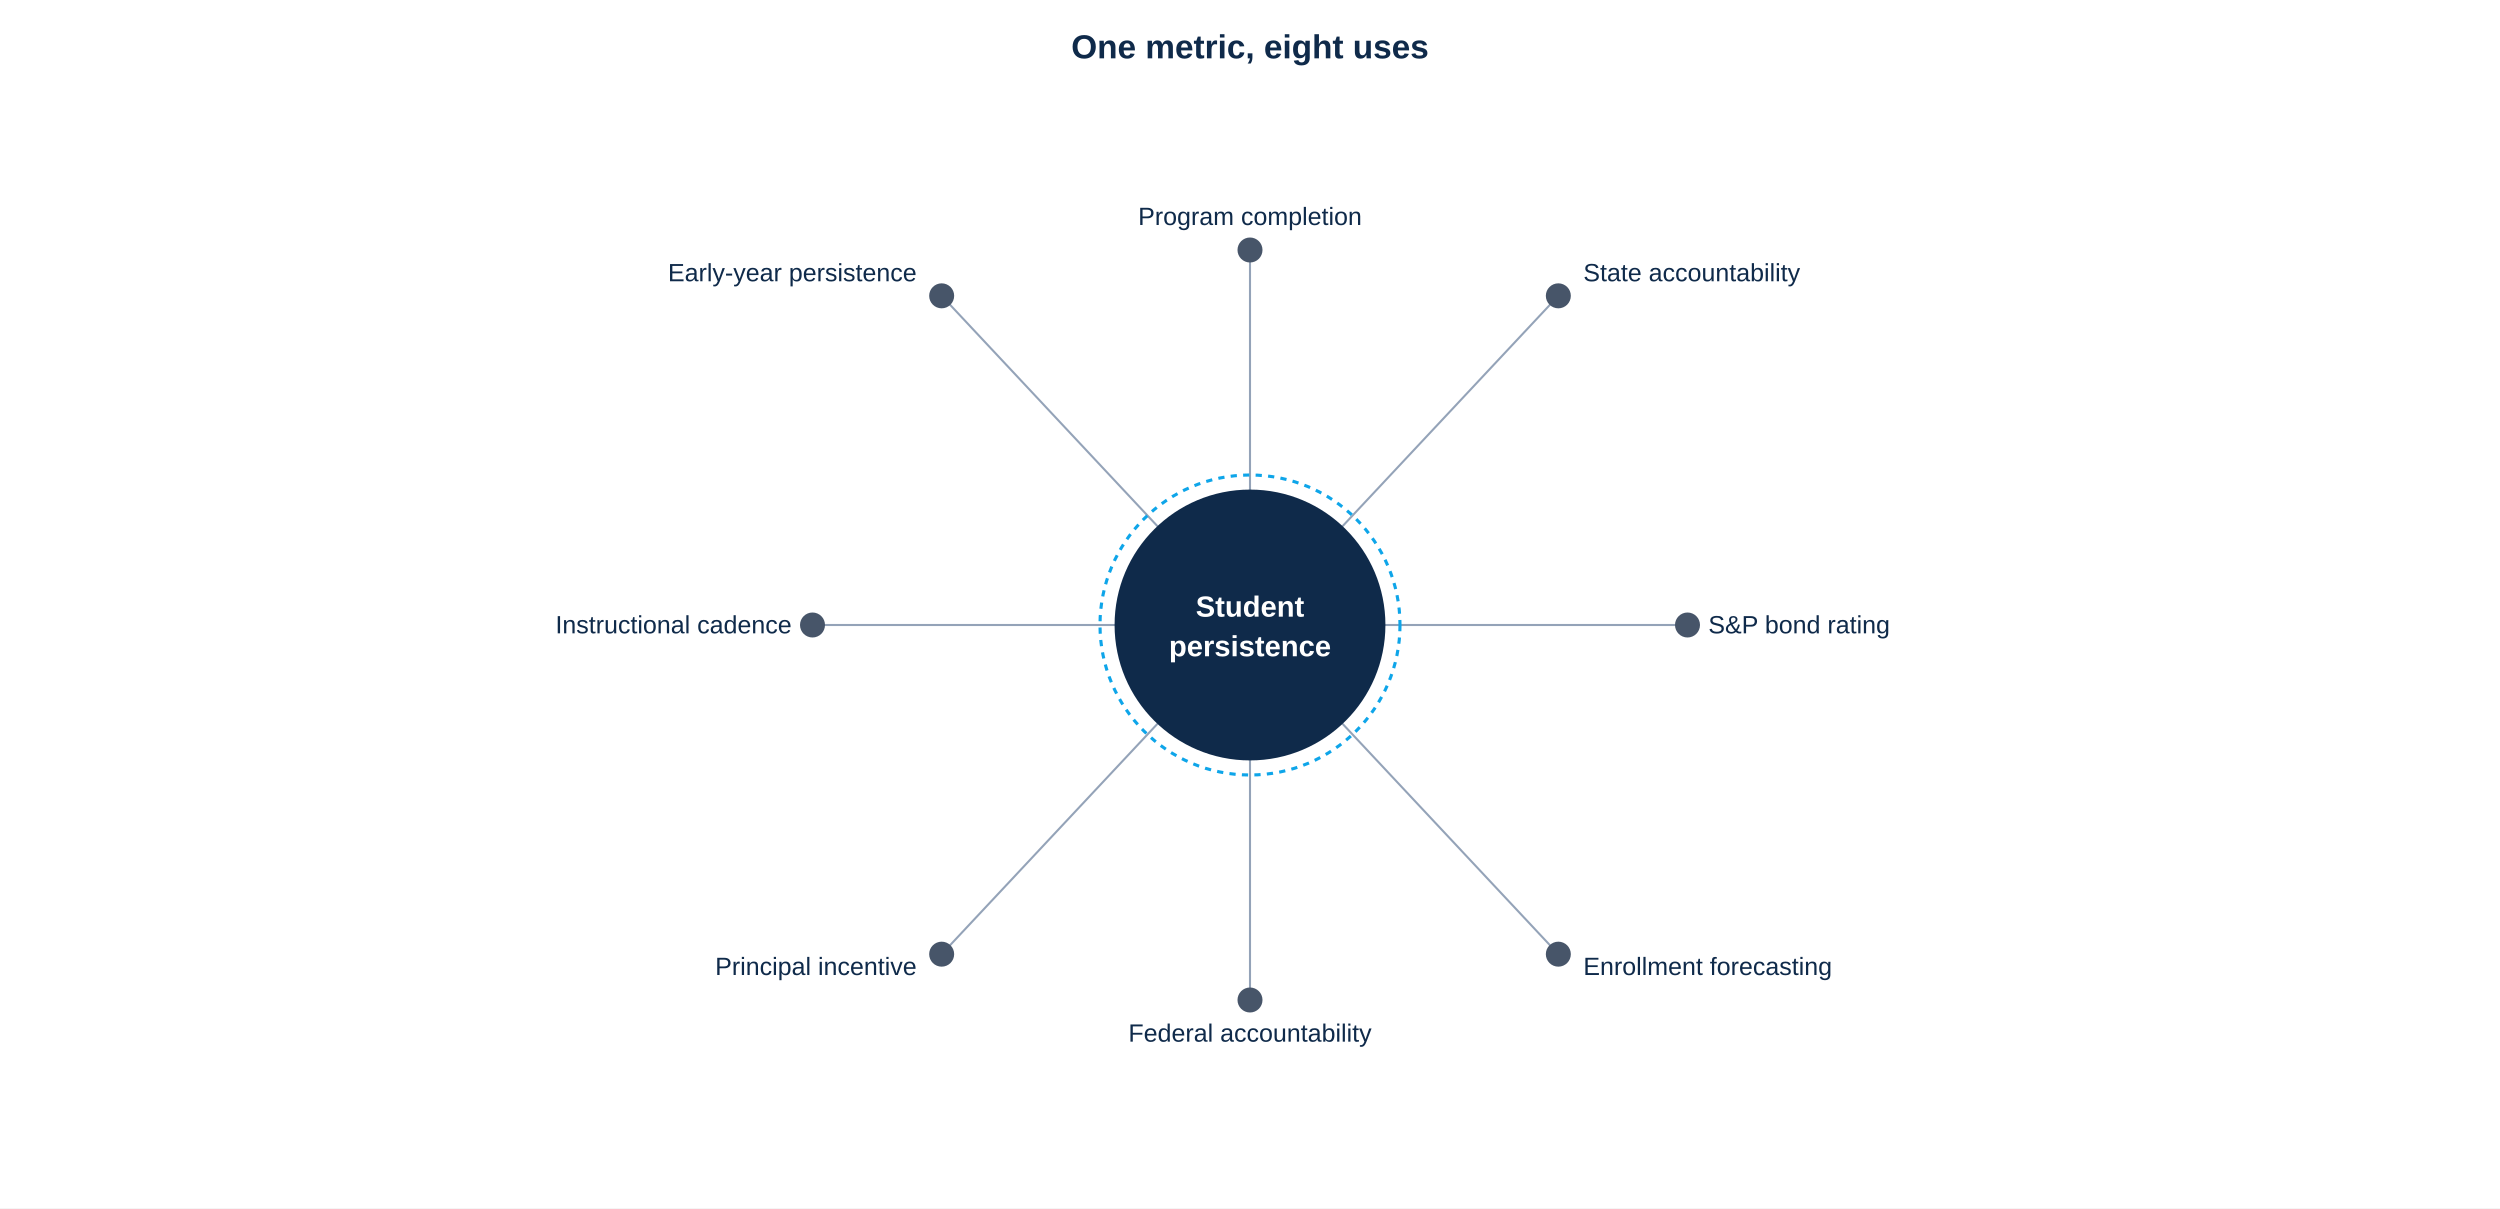
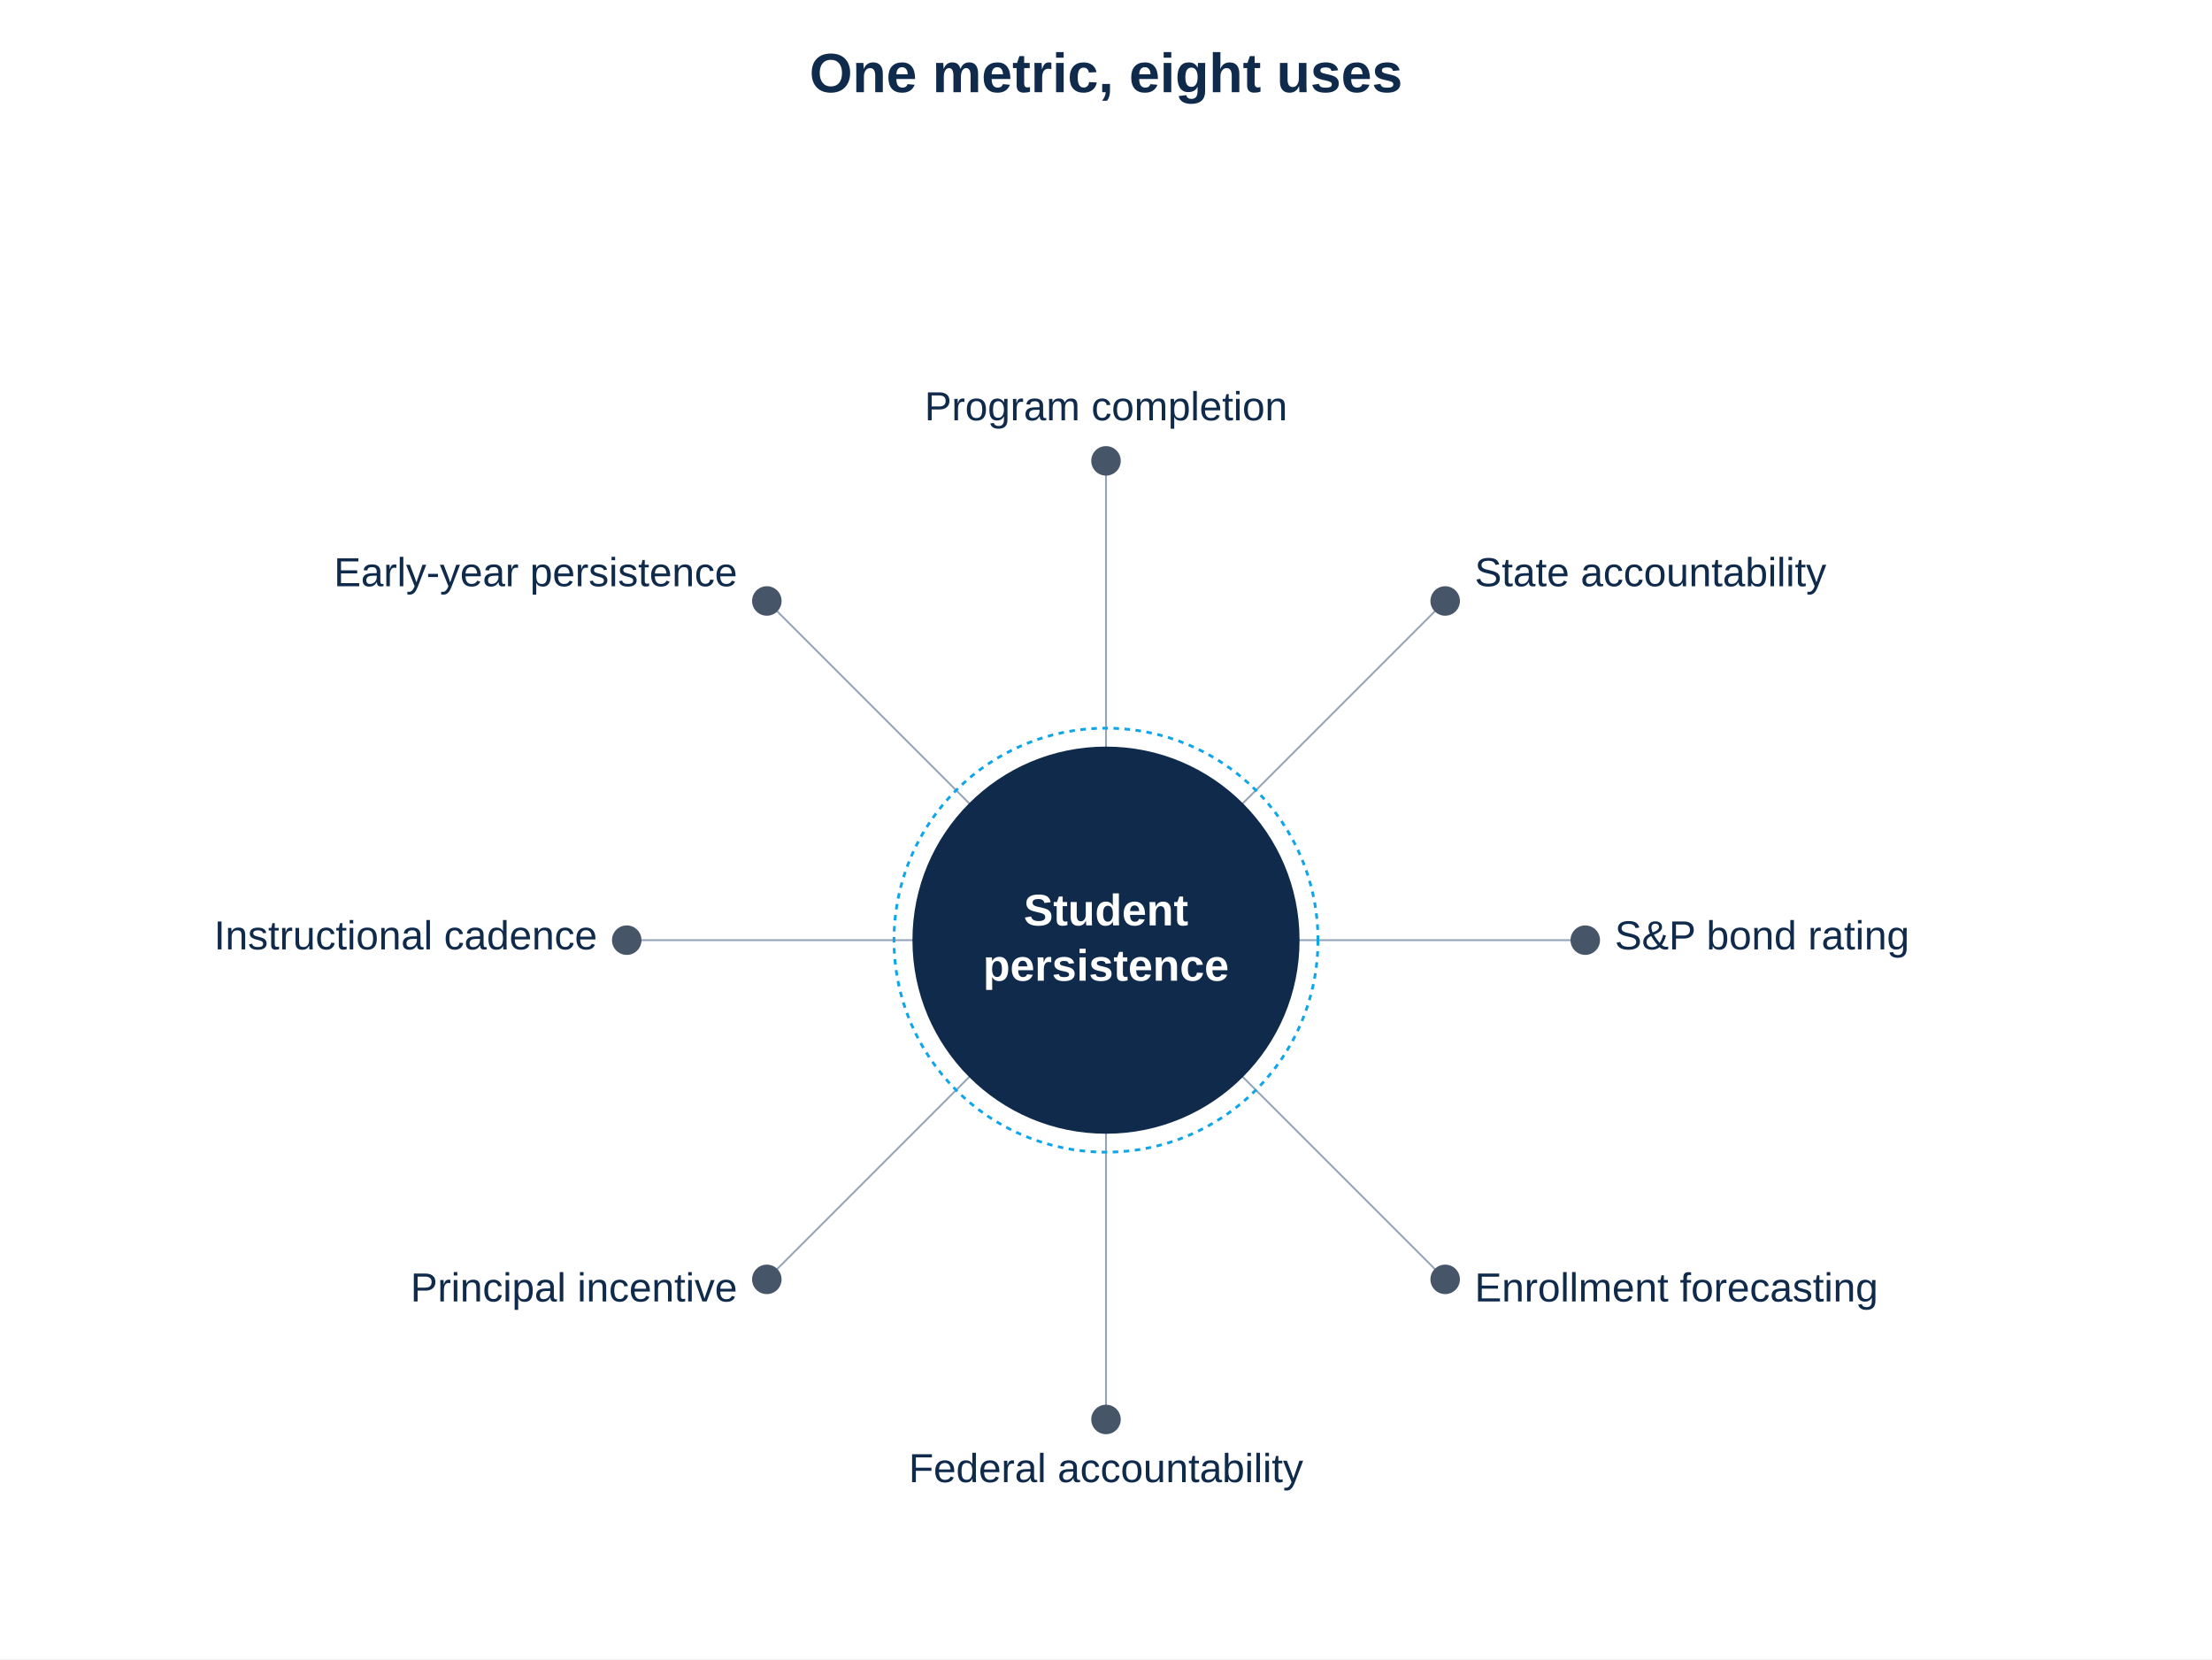
- <svg xmlns="http://www.w3.org/2000/svg" viewBox="0 -110 1200 580" role="img">
-   <rect x="0" y="-110" width="1200" height="580" fill="#FFFFFF" />
-   <text x="600" y="-82" font-family="-apple-system, BlinkMacSystemFont, 'Helvetica Neue', Arial, sans-serif" font-size="16" font-weight="700" fill="#0F2A4A" text-anchor="middle">One metric, eight uses</text>
-   <g transform="translate(0, -190)">
+ <svg xmlns="http://www.w3.org/2000/svg" viewBox="0 -110 1200 900" role="img">
+   <rect x="0" y="-110" width="1200" height="900" fill="#FFFFFF" />
+   <text x="600" y="-60" font-family="-apple-system, BlinkMacSystemFont, 'Helvetica Neue', Arial, sans-serif" font-size="30" font-weight="700" fill="#0F2A4A" text-anchor="middle">One metric, eight uses</text>
+   <g transform="translate(0, 0)">
    <g>
-       <line x1="600" y1="380" x2="600" y2="200" stroke="#94A3B8" stroke-width="1" />
-       <line x1="600" y1="380" x2="748" y2="222" stroke="#94A3B8" stroke-width="1" />
-       <line x1="600" y1="380" x2="810" y2="380" stroke="#94A3B8" stroke-width="1" />
-       <line x1="600" y1="380" x2="748" y2="538" stroke="#94A3B8" stroke-width="1" />
-       <line x1="600" y1="380" x2="600" y2="560" stroke="#94A3B8" stroke-width="1" />
-       <line x1="600" y1="380" x2="452" y2="538" stroke="#94A3B8" stroke-width="1" />
-       <line x1="600" y1="380" x2="390" y2="380" stroke="#94A3B8" stroke-width="1" />
-       <line x1="600" y1="380" x2="452" y2="222" stroke="#94A3B8" stroke-width="1" />
-       <circle cx="600" cy="200" r="6" fill="#475569" />
-       <circle cx="748" cy="222" r="6" fill="#475569" />
-       <circle cx="810" cy="380" r="6" fill="#475569" />
-       <circle cx="748" cy="538" r="6" fill="#475569" />
-       <circle cx="600" cy="560" r="6" fill="#475569" />
-       <circle cx="452" cy="538" r="6" fill="#475569" />
-       <circle cx="390" cy="380" r="6" fill="#475569" />
-       <circle cx="452" cy="222" r="6" fill="#475569" />
-       <text x="600" y="188" font-family="-apple-system, BlinkMacSystemFont, 'Helvetica Neue', Arial, sans-serif" font-size="12" fill="#0F2A4A" text-anchor="middle">Program completion</text>
-       <text x="760" y="215" font-family="-apple-system, BlinkMacSystemFont, 'Helvetica Neue', Arial, sans-serif" font-size="12" fill="#0F2A4A" text-anchor="start">State accountability</text>
-       <text x="820" y="384" font-family="-apple-system, BlinkMacSystemFont, 'Helvetica Neue', Arial, sans-serif" font-size="12" fill="#0F2A4A" text-anchor="start">S&amp;P bond rating</text>
-       <text x="760" y="548" font-family="-apple-system, BlinkMacSystemFont, 'Helvetica Neue', Arial, sans-serif" font-size="12" fill="#0F2A4A" text-anchor="start">Enrollment forecasting</text>
-       <text x="600" y="580" font-family="-apple-system, BlinkMacSystemFont, 'Helvetica Neue', Arial, sans-serif" font-size="12" fill="#0F2A4A" text-anchor="middle">Federal accountability</text>
-       <text x="440" y="548" font-family="-apple-system, BlinkMacSystemFont, 'Helvetica Neue', Arial, sans-serif" font-size="12" fill="#0F2A4A" text-anchor="end">Principal incentive</text>
-       <text x="380" y="384" font-family="-apple-system, BlinkMacSystemFont, 'Helvetica Neue', Arial, sans-serif" font-size="12" fill="#0F2A4A" text-anchor="end">Instructional cadence</text>
-       <text x="440" y="215" font-family="-apple-system, BlinkMacSystemFont, 'Helvetica Neue', Arial, sans-serif" font-size="12" fill="#0F2A4A" text-anchor="end">Early-year persistence</text>
-       <circle cx="600" cy="380" r="65" fill="#0F2A4A" />
-       <text x="600" y="376" font-family="-apple-system, BlinkMacSystemFont, 'Helvetica Neue', Arial, sans-serif" font-size="14" font-weight="600" fill="#FFFFFF" text-anchor="middle">Student</text>
-       <text x="600" y="395" font-family="-apple-system, BlinkMacSystemFont, 'Helvetica Neue', Arial, sans-serif" font-size="14" font-weight="600" fill="#FFFFFF" text-anchor="middle">persistence</text>
-       <circle cx="600" cy="380" r="72" fill="none" stroke="#0EA5E9" stroke-width="1.5" stroke-dasharray="3 3" />
+       <line x1="600" y1="400" x2="600" y2="140" stroke="#94A3B8" stroke-width="1" />
+       <line x1="600" y1="400" x2="784" y2="216" stroke="#94A3B8" stroke-width="1" />
+       <line x1="600" y1="400" x2="860" y2="400" stroke="#94A3B8" stroke-width="1" />
+       <line x1="600" y1="400" x2="784" y2="584" stroke="#94A3B8" stroke-width="1" />
+       <line x1="600" y1="400" x2="600" y2="660" stroke="#94A3B8" stroke-width="1" />
+       <line x1="600" y1="400" x2="416" y2="584" stroke="#94A3B8" stroke-width="1" />
+       <line x1="600" y1="400" x2="340" y2="400" stroke="#94A3B8" stroke-width="1" />
+       <line x1="600" y1="400" x2="416" y2="216" stroke="#94A3B8" stroke-width="1" />
+       <circle cx="600" cy="140" r="8" fill="#475569" />
+       <circle cx="784" cy="216" r="8" fill="#475569" />
+       <circle cx="860" cy="400" r="8" fill="#475569" />
+       <circle cx="784" cy="584" r="8" fill="#475569" />
+       <circle cx="600" cy="660" r="8" fill="#475569" />
+       <circle cx="416" cy="584" r="8" fill="#475569" />
+       <circle cx="340" cy="400" r="8" fill="#475569" />
+       <circle cx="416" cy="216" r="8" fill="#475569" />
+       <text x="600" y="118" font-family="-apple-system, BlinkMacSystemFont, 'Helvetica Neue', Arial, sans-serif" font-size="22" fill="#0F2A4A" text-anchor="middle">Program completion</text>
+       <text x="800" y="208" font-family="-apple-system, BlinkMacSystemFont, 'Helvetica Neue', Arial, sans-serif" font-size="22" fill="#0F2A4A" text-anchor="start">State accountability</text>
+       <text x="876" y="405" font-family="-apple-system, BlinkMacSystemFont, 'Helvetica Neue', Arial, sans-serif" font-size="22" fill="#0F2A4A" text-anchor="start">S&amp;P bond rating</text>
+       <text x="800" y="596" font-family="-apple-system, BlinkMacSystemFont, 'Helvetica Neue', Arial, sans-serif" font-size="22" fill="#0F2A4A" text-anchor="start">Enrollment forecasting</text>
+       <text x="600" y="694" font-family="-apple-system, BlinkMacSystemFont, 'Helvetica Neue', Arial, sans-serif" font-size="22" fill="#0F2A4A" text-anchor="middle">Federal accountability</text>
+       <text x="400" y="596" font-family="-apple-system, BlinkMacSystemFont, 'Helvetica Neue', Arial, sans-serif" font-size="22" fill="#0F2A4A" text-anchor="end">Principal incentive</text>
+       <text x="324" y="405" font-family="-apple-system, BlinkMacSystemFont, 'Helvetica Neue', Arial, sans-serif" font-size="22" fill="#0F2A4A" text-anchor="end">Instructional cadence</text>
+       <text x="400" y="208" font-family="-apple-system, BlinkMacSystemFont, 'Helvetica Neue', Arial, sans-serif" font-size="22" fill="#0F2A4A" text-anchor="end">Early-year persistence</text>
+       <circle cx="600" cy="400" r="105" fill="#0F2A4A" />
+       <text x="600" y="392" font-family="-apple-system, BlinkMacSystemFont, 'Helvetica Neue', Arial, sans-serif" font-size="24" font-weight="700" fill="#FFFFFF" text-anchor="middle">Student</text>
+       <text x="600" y="422" font-family="-apple-system, BlinkMacSystemFont, 'Helvetica Neue', Arial, sans-serif" font-size="24" font-weight="700" fill="#FFFFFF" text-anchor="middle">persistence</text>
+       <circle cx="600" cy="400" r="115" fill="none" stroke="#0EA5E9" stroke-width="1.5" stroke-dasharray="3 3" />
    </g>
  </g>
</svg>
